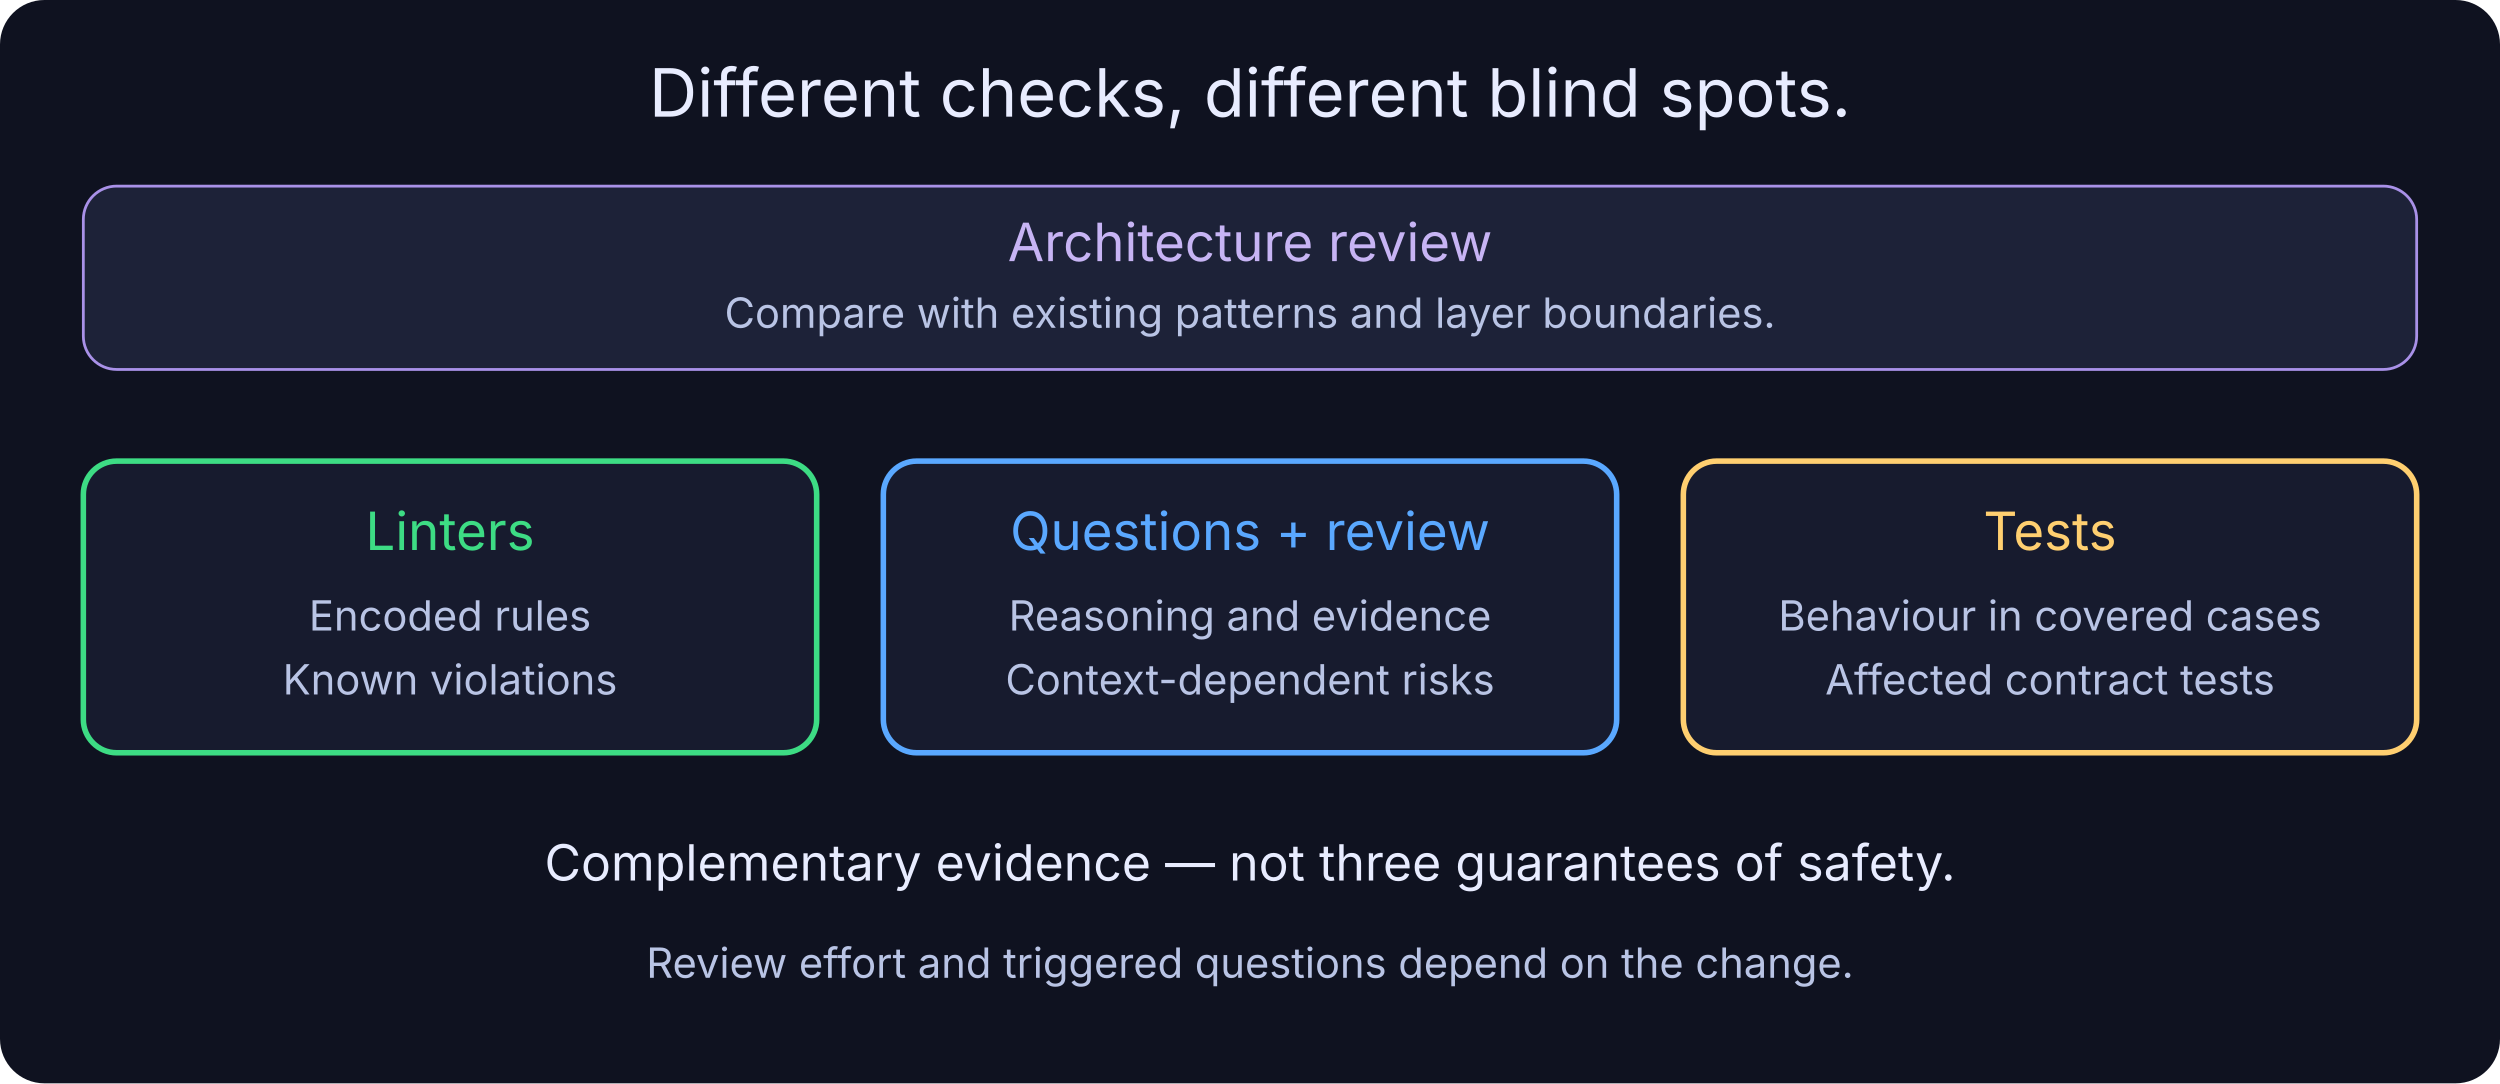
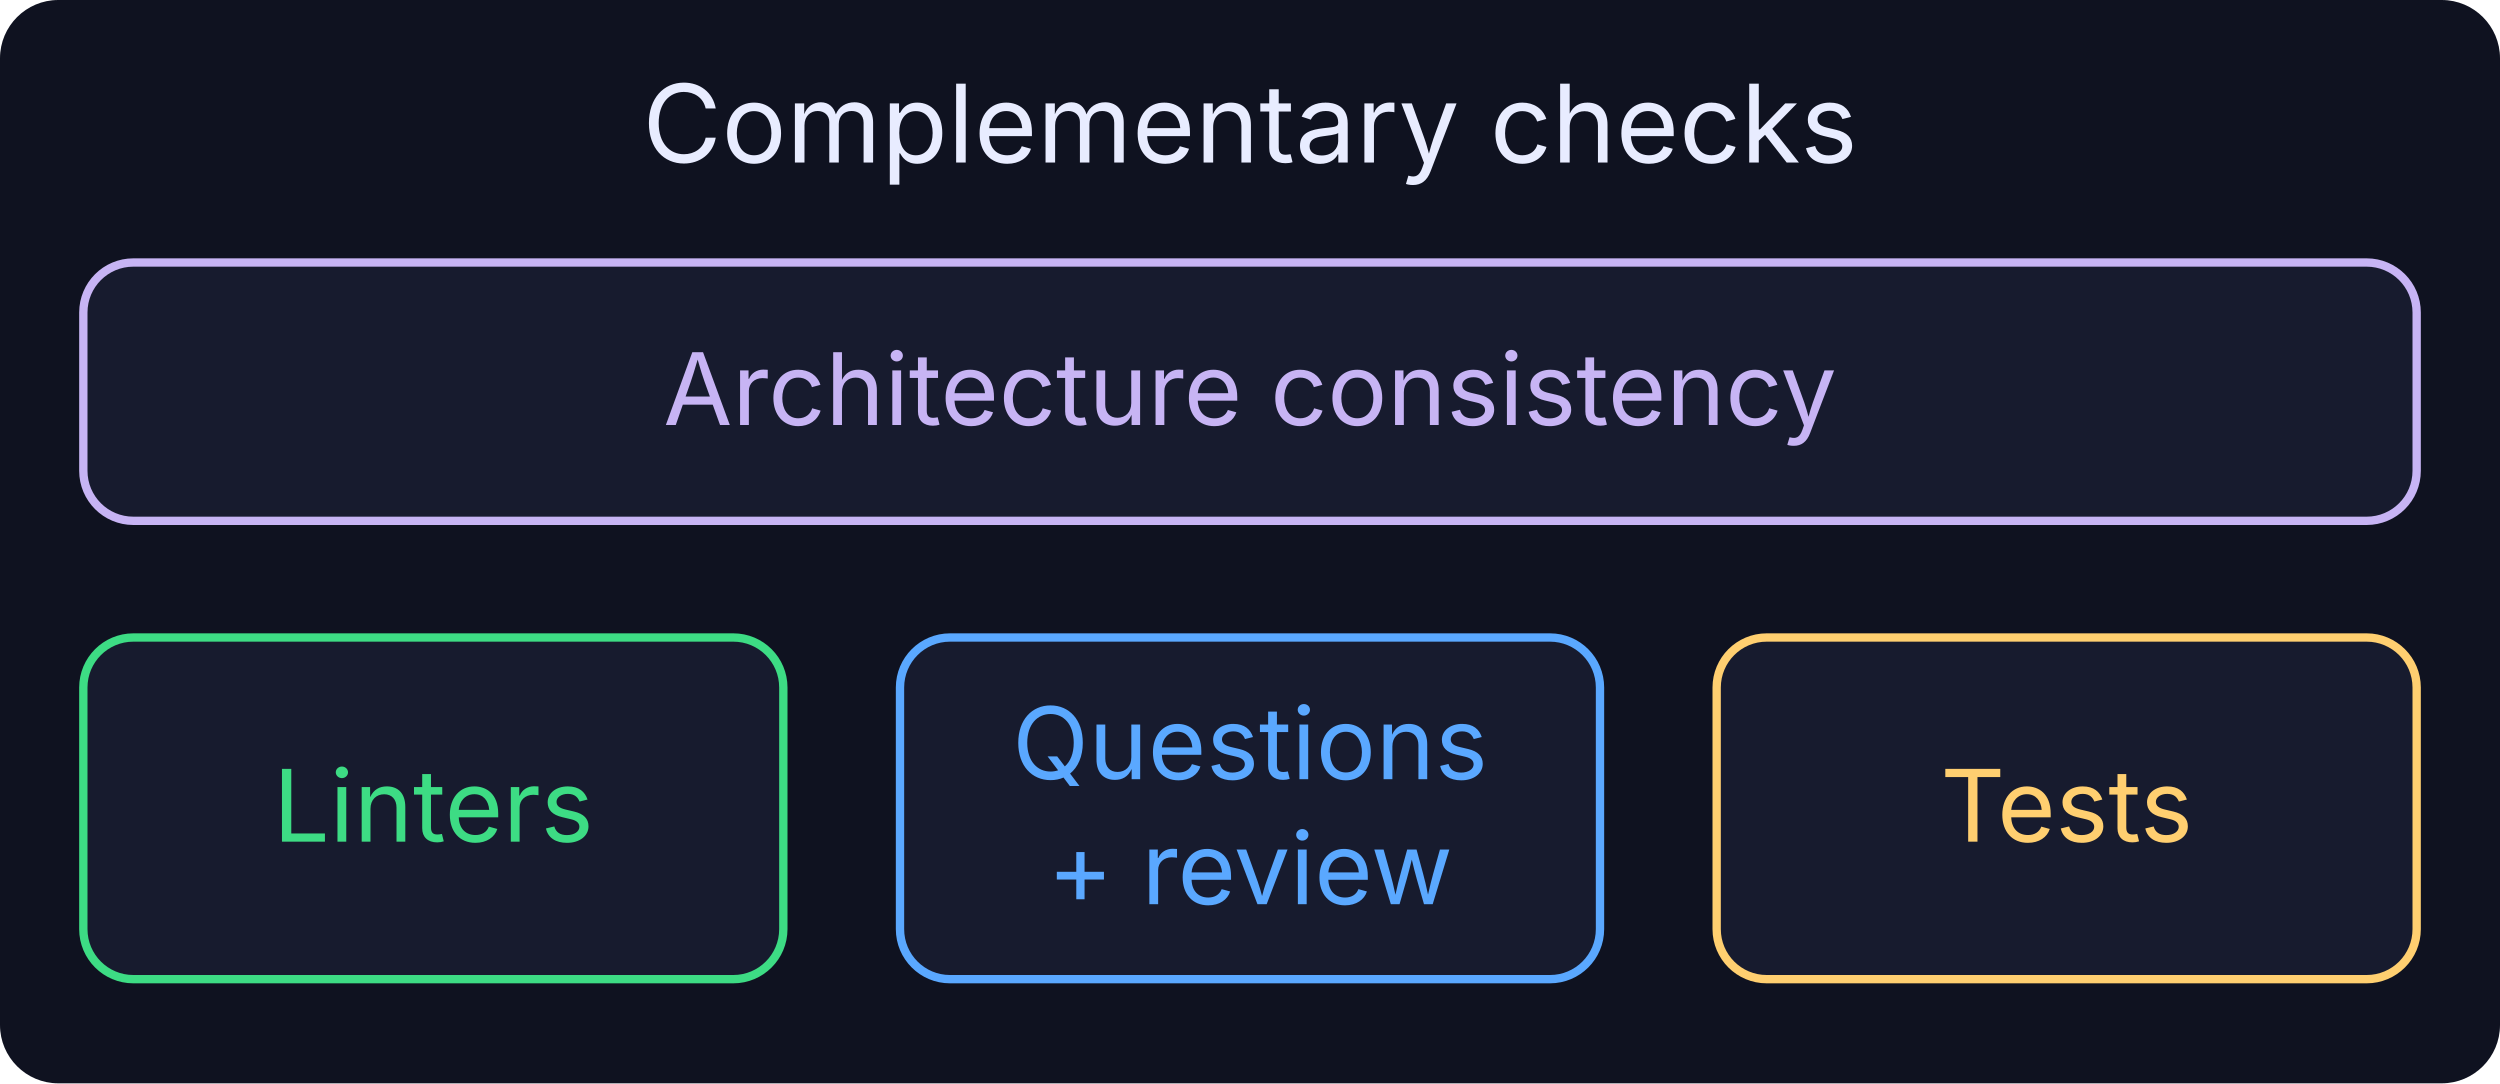
- <svg xmlns="http://www.w3.org/2000/svg" width="900" height="390" viewBox="0 0 900 390" role="img" aria-labelledby="title desc">
-   <defs>
-     <marker id="arrow" viewBox="0 0 10 10" refX="9" refY="5" markerWidth="7" markerHeight="7" orient="auto">
-       <path d="M0 0L10 5L0 10" fill="#7f8cac" />
-     </marker>
-   </defs>
-   <rect width="900" height="390" rx="16" fill="#0f1220" />
+ <svg xmlns="http://www.w3.org/2000/svg" width="600" height="260" viewBox="0 0 600 260" role="img" aria-labelledby="title desc">
+   <rect width="600" height="260" rx="14" fill="#0f1220" />
  <g font-family="Inter, 'PingFang TC', 'Microsoft JhengHei', system-ui, sans-serif">
-     <text x="450" y="42" text-anchor="middle" font-size="24" fill="#e8ecff">Different checks, different blind spots.</text>
-     <rect x="30" y="67" width="840" height="66" rx="12" fill="#1d2238" stroke="#a991e8" />
-     <text x="450" y="94" text-anchor="middle" font-size="19" fill="#c7b4f4">Architecture review</text>
-     <text x="450" y="118" text-anchor="middle" font-size="15" fill="#b9c4e5">Compare with existing patterns and layer boundaries.</text>
-     <rect x="30" y="166" width="264" height="105" rx="12" fill="#171b2e" stroke="#3ddc84" stroke-width="2" />
-     <text x="162" y="198" text-anchor="middle" font-size="19" fill="#3ddc84">Linters</text>
-     <text x="162" y="227" text-anchor="middle" font-size="15" fill="#b9c4e5">Encoded rules</text>
-     <rect x="318" y="166" width="264" height="105" rx="12" fill="#171b2e" stroke="#5aa8ff" stroke-width="2" />
-     <text x="450" y="198" text-anchor="middle" font-size="19" fill="#5aa8ff">Questions + review</text>
-     <text x="450" y="227" text-anchor="middle" font-size="15" fill="#b9c4e5">Reasoning and evidence</text>
-     <rect x="606" y="166" width="264" height="105" rx="12" fill="#171b2e" stroke="#ffcf70" stroke-width="2" />
-     <text x="738" y="198" text-anchor="middle" font-size="19" fill="#ffcf70">Tests</text>
-     <text x="738" y="227" text-anchor="middle" font-size="15" fill="#b9c4e5">Behaviour in covered cases</text>
-     <text x="162" y="250" text-anchor="middle" font-size="15" fill="#b9c4e5">Known violations</text>
-     <text x="450" y="250" text-anchor="middle" font-size="15" fill="#b9c4e5">Context-dependent risks</text>
-     <text x="738" y="250" text-anchor="middle" font-size="15" fill="#b9c4e5">Affected contract tests</text>
-     <text x="450" y="317" text-anchor="middle" font-size="18" fill="#e8ecff">Complementary evidence — not three guarantees of safety.</text>
-     <text x="450" y="352" text-anchor="middle" font-size="15" fill="#b9c4e5">Review effort and triggered questions depend on the change.</text>
+     <text x="300" y="39" text-anchor="middle" font-size="26" fill="#e8ecff">Complementary checks</text>
+     <rect x="20" y="63" width="560" height="62" rx="12" fill="#171b2e" stroke="#c7b4f4" stroke-width="2" />
+     <text x="300" y="102" text-anchor="middle" font-size="24" fill="#c7b4f4">Architecture consistency</text>
+     <rect x="20" y="153" width="168" height="82" rx="12" fill="#171b2e" stroke="#3ddc84" stroke-width="2" />
+     <text x="104" y="202" text-anchor="middle" font-size="24" fill="#3ddc84">Linters</text>
+     <rect x="216" y="153" width="168" height="82" rx="12" fill="#171b2e" stroke="#5aa8ff" stroke-width="2" />
+     <text x="300" y="187" text-anchor="middle" font-size="24" fill="#5aa8ff">Questions</text>
+     <text x="300" y="217" text-anchor="middle" font-size="24" fill="#5aa8ff">+ review</text>
+     <rect x="412" y="153" width="168" height="82" rx="12" fill="#171b2e" stroke="#ffcf70" stroke-width="2" />
+     <text x="496" y="202" text-anchor="middle" font-size="24" fill="#ffcf70">Tests</text>
  </g>
</svg>
